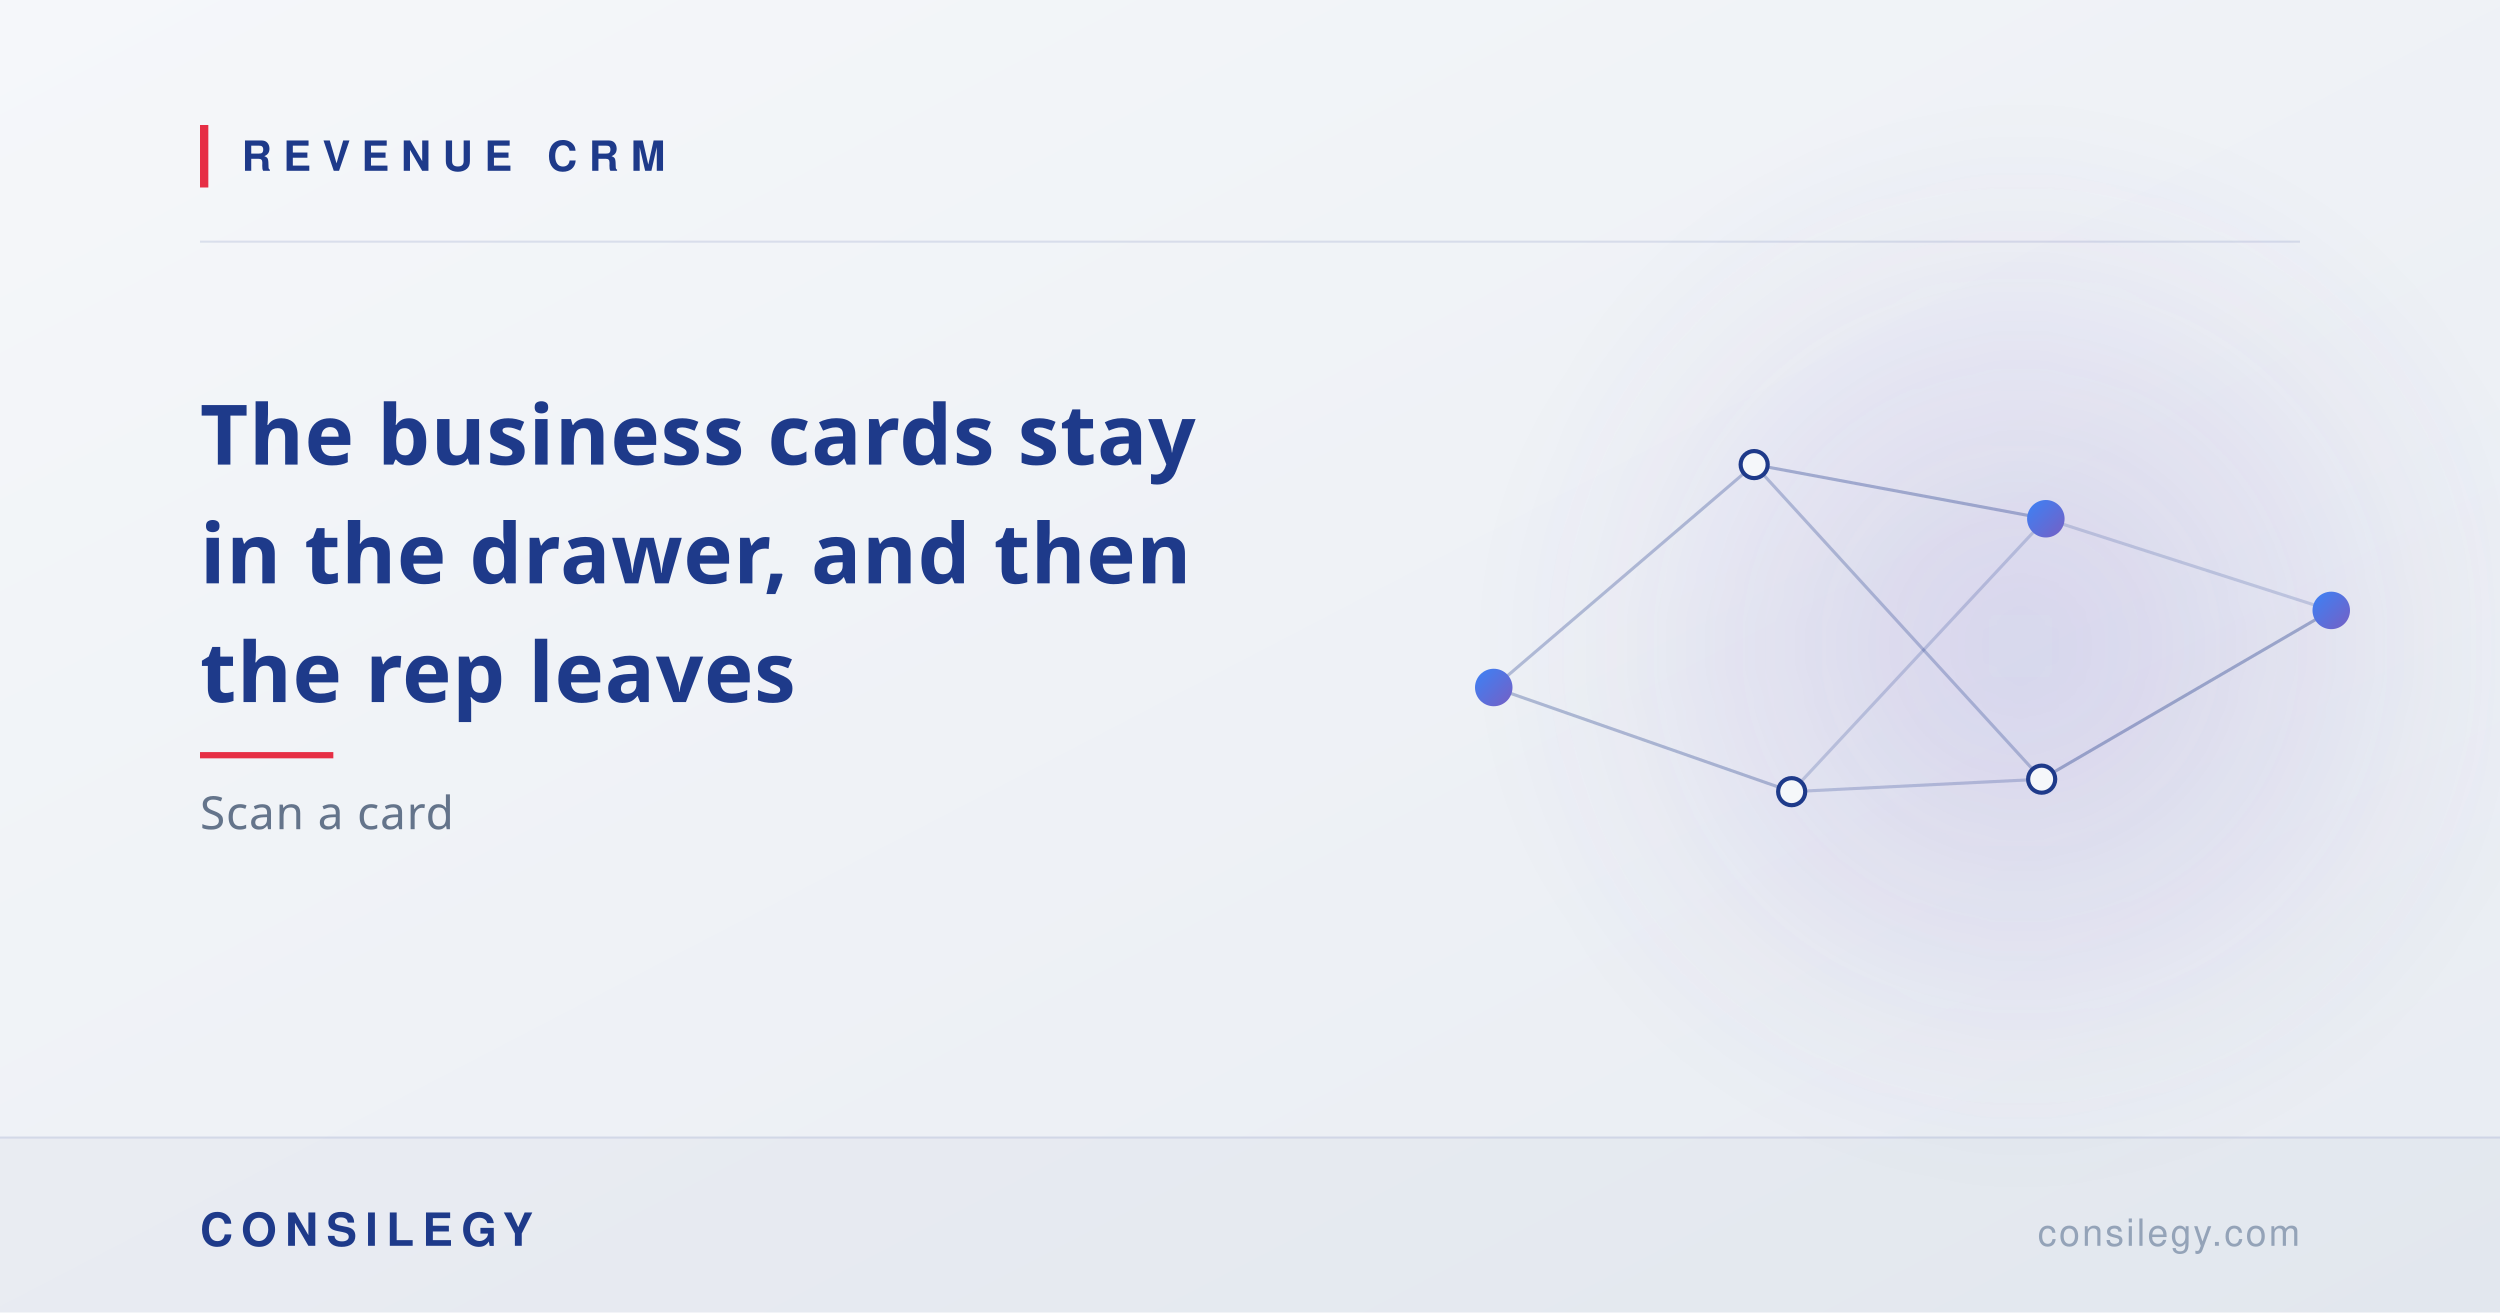
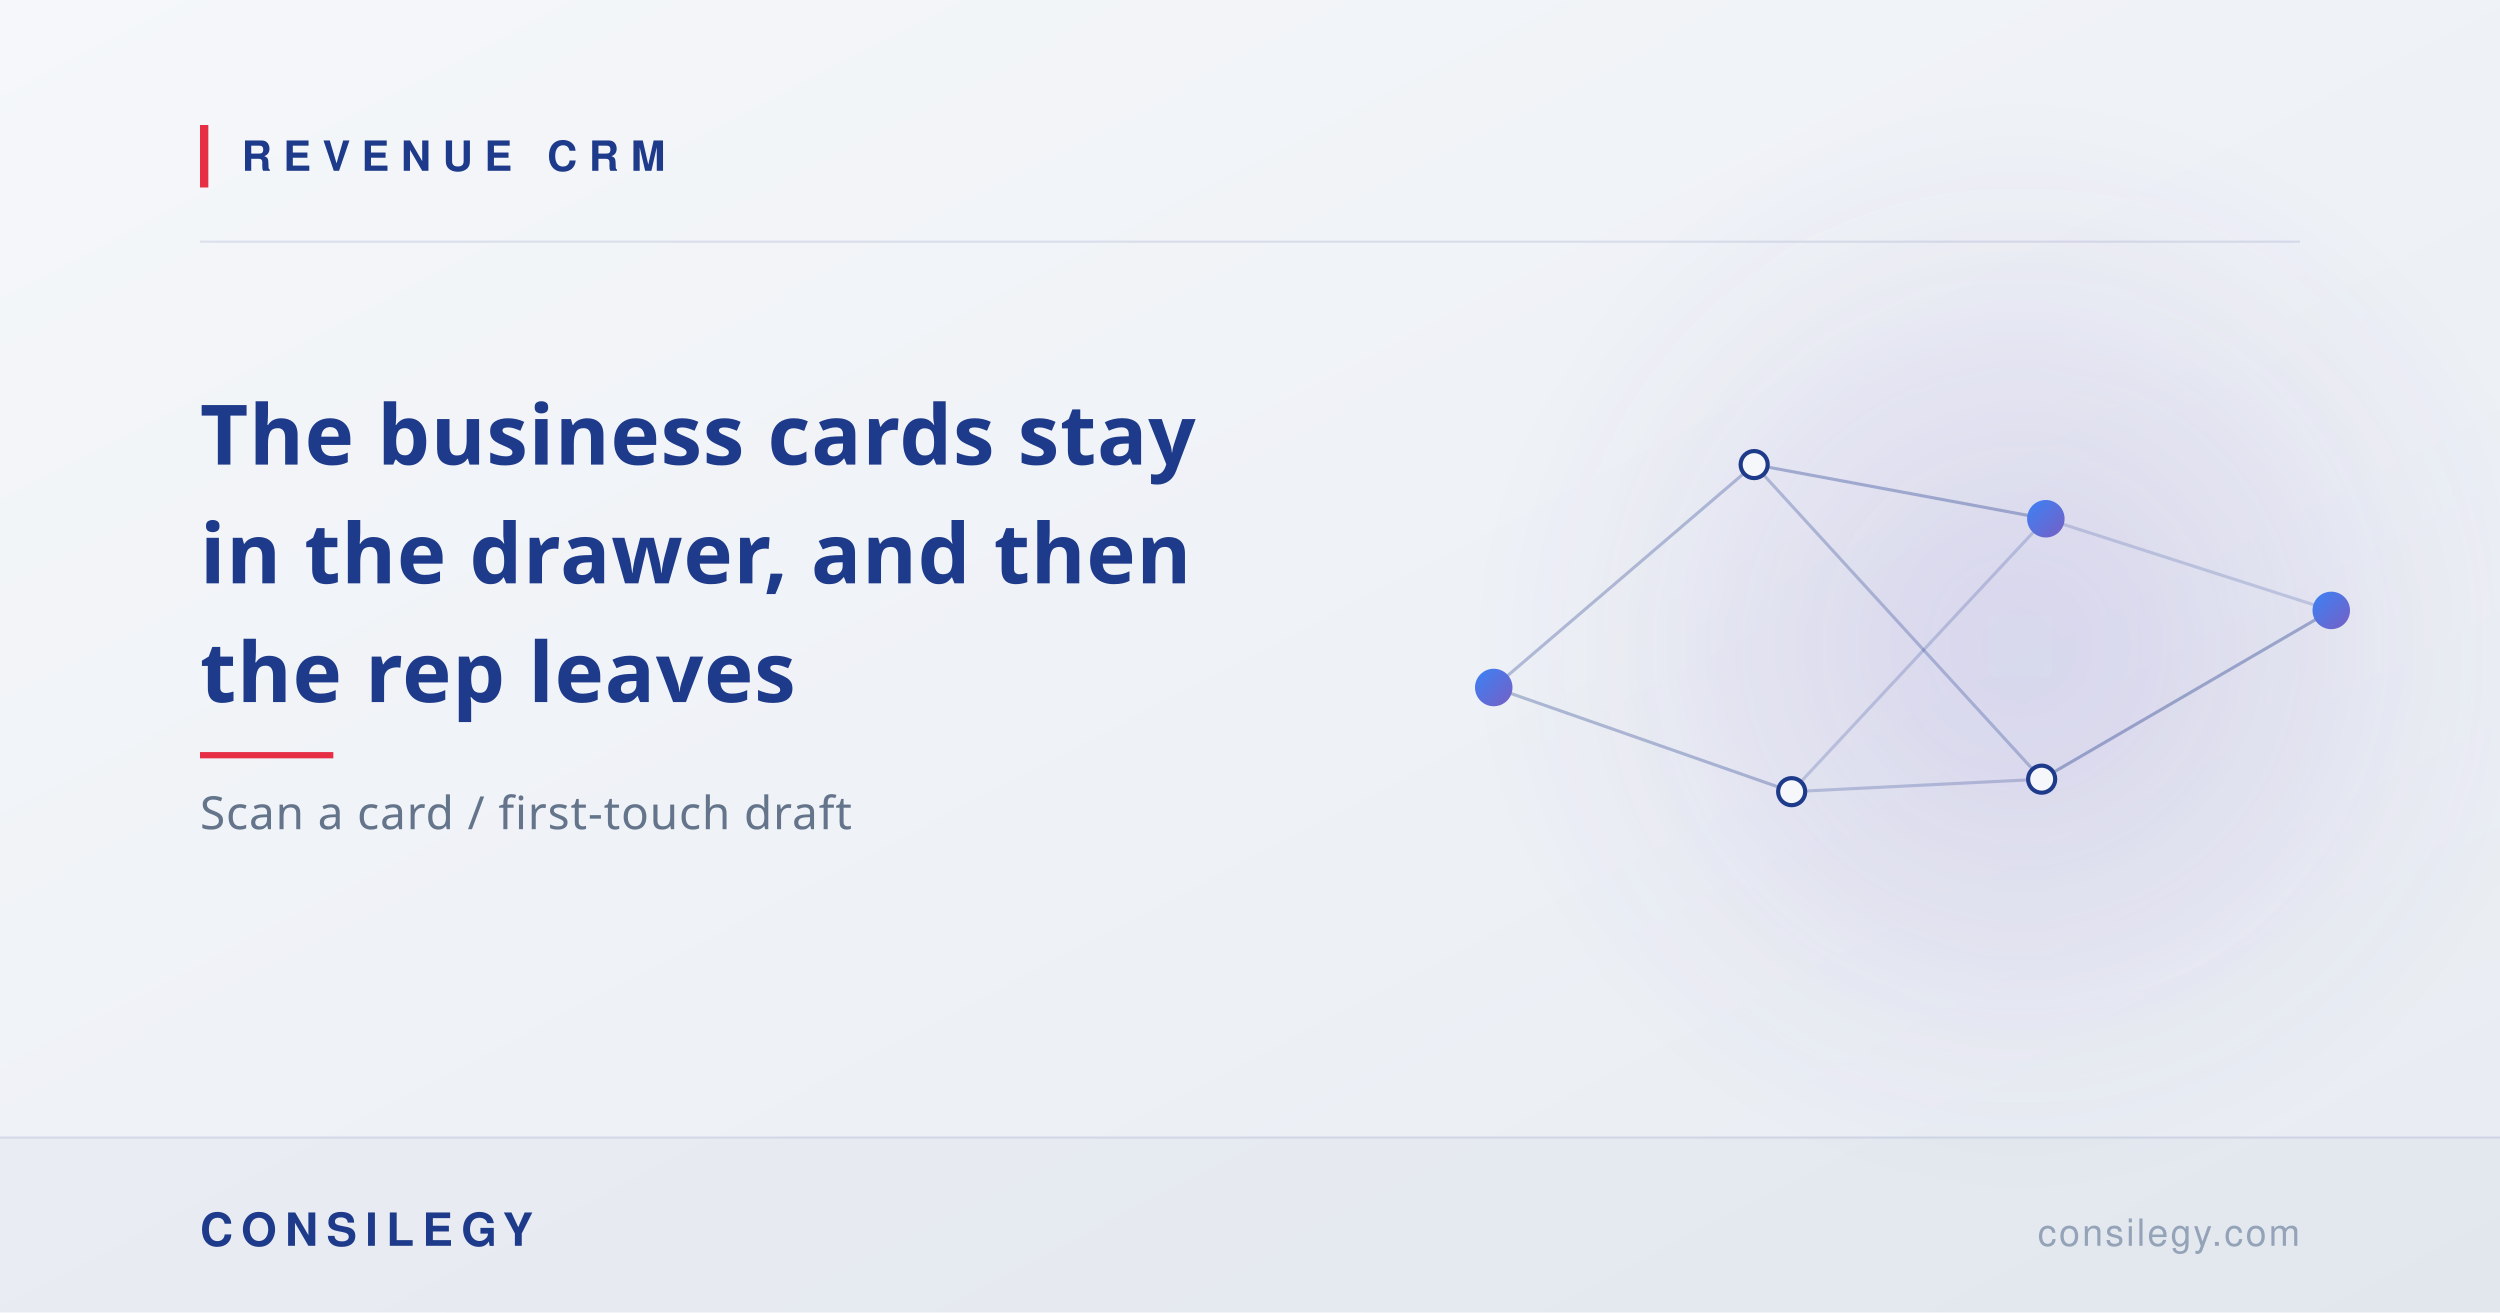
<svg xmlns="http://www.w3.org/2000/svg" viewBox="0 0 1200 630" width="1200" height="630">
  <defs>
    <linearGradient id="bg" x1="0%" y1="0%" x2="100%" y2="100%">
      <stop offset="0%" stop-color="#F5F7FA" />
      <stop offset="100%" stop-color="#E8ECF2" />
    </linearGradient>
    <linearGradient id="bi" x1="0%" y1="0%" x2="100%" y2="100%">
      <stop offset="0%" stop-color="#3B82F6" />
      <stop offset="100%" stop-color="#765FC4" />
    </linearGradient>
    <radialGradient id="glow" cx="50%" cy="50%" r="50%">
      <stop offset="0%" stop-color="#765FC4" stop-opacity="0.20" />
      <stop offset="100%" stop-color="#765FC4" stop-opacity="0" />
    </radialGradient>
    <filter id="soft" x="-60%" y="-60%" width="220%" height="220%">
      <feGaussianBlur stdDeviation="26" />
    </filter>
  </defs>
  <rect width="1200" height="630" fill="url(#bg)" />
  <circle cx="970" cy="310" r="240" fill="url(#glow)" filter="url(#soft)" />
  <line x1="717" y1="330" x2="842" y2="223" stroke="#1E3A8A" stroke-opacity="0.30" stroke-width="1.5" />
  <line x1="717" y1="330" x2="860" y2="380" stroke="#1E3A8A" stroke-opacity="0.31" stroke-width="1.5" />
  <line x1="842" y1="223" x2="982" y2="249" stroke="#1E3A8A" stroke-opacity="0.34" stroke-width="1.5" />
  <line x1="842" y1="223" x2="980" y2="374" stroke="#1E3A8A" stroke-opacity="0.28" stroke-width="1.5" />
  <line x1="860" y1="380" x2="982" y2="249" stroke="#1E3A8A" stroke-opacity="0.21" stroke-width="1.5" />
  <line x1="860" y1="380" x2="980" y2="374" stroke="#1E3A8A" stroke-opacity="0.24" stroke-width="1.5" />
  <line x1="982" y1="249" x2="1119" y2="293" stroke="#1E3A8A" stroke-opacity="0.19" stroke-width="1.5" />
  <line x1="980" y1="374" x2="1119" y2="293" stroke="#1E3A8A" stroke-opacity="0.36" stroke-width="1.5" />
  <circle cx="717" cy="330" r="9" fill="url(#bi)" />
  <circle cx="842" cy="223" r="6.5" fill="#F5F7FA" stroke="#1E3A8A" stroke-width="2" />
  <circle cx="860" cy="380" r="6.5" fill="#F5F7FA" stroke="#1E3A8A" stroke-width="2" />
  <circle cx="982" cy="249" r="9" fill="url(#bi)" />
  <circle cx="980" cy="374" r="6.5" fill="#F5F7FA" stroke="#1E3A8A" stroke-width="2" />
  <circle cx="1119" cy="293" r="9" fill="url(#bi)" />
  <rect x="96" y="60" width="4" height="30" fill="#E62E45" />
  <text x="116" y="82" font-family="'Helvetica Neue',Helvetica,Arial,sans-serif" font-size="20" font-weight="600" fill="#1E3A8A" letter-spacing="0.28em">REVENUE CRM</text>
  <line x1="96" y1="116" x2="1104" y2="116" stroke="#1E3A8A" stroke-opacity="0.12" stroke-width="1" />
  <text x="96" y="223" font-family="'Hiragino Sans','Hiragino Kaku Gothic ProN',system-ui,sans-serif" font-size="40" font-weight="600" fill="#1E3A8A" letter-spacing="0.01em">The business cards stay</text>
  <text x="96" y="280" font-family="'Hiragino Sans','Hiragino Kaku Gothic ProN',system-ui,sans-serif" font-size="40" font-weight="600" fill="#1E3A8A" letter-spacing="0.01em">in the drawer, and then</text>
  <text x="96" y="337" font-family="'Hiragino Sans','Hiragino Kaku Gothic ProN',system-ui,sans-serif" font-size="40" font-weight="600" fill="#1E3A8A" letter-spacing="0.01em">the rep leaves</text>
  <rect x="96" y="361" width="64" height="3" fill="#E62E45" />
-   <text x="96" y="398" font-family="'Hiragino Sans','Hiragino Kaku Gothic ProN',system-ui,sans-serif" font-size="22" font-weight="400" fill="#64748B" letter-spacing="0.02em">Scan a card</text>
+   <text x="96" y="398" font-family="'Hiragino Sans','Hiragino Kaku Gothic ProN',system-ui,sans-serif" font-size="22" font-weight="400" fill="#64748B" letter-spacing="0.02em">Scan a card / first-touch draft</text>
  <rect x="0" y="546" width="1200" height="84" fill="#1E3A8A" fill-opacity="0.035" />
  <line x1="0" y1="546" x2="1200" y2="546" stroke="#1E3A8A" stroke-opacity="0.12" stroke-width="1" />
  <text x="96" y="598" font-family="'Helvetica Neue',Helvetica,Arial,sans-serif" font-size="22" font-weight="600" fill="#1E3A8A" letter-spacing="0.18em">CONSILEGY</text>
  <text x="1104" y="598" text-anchor="end" font-family="'Helvetica Neue',Helvetica,Arial,sans-serif" font-size="18" font-weight="400" fill="#94A3B8" letter-spacing="0.06em">consilegy.com</text>
</svg>
